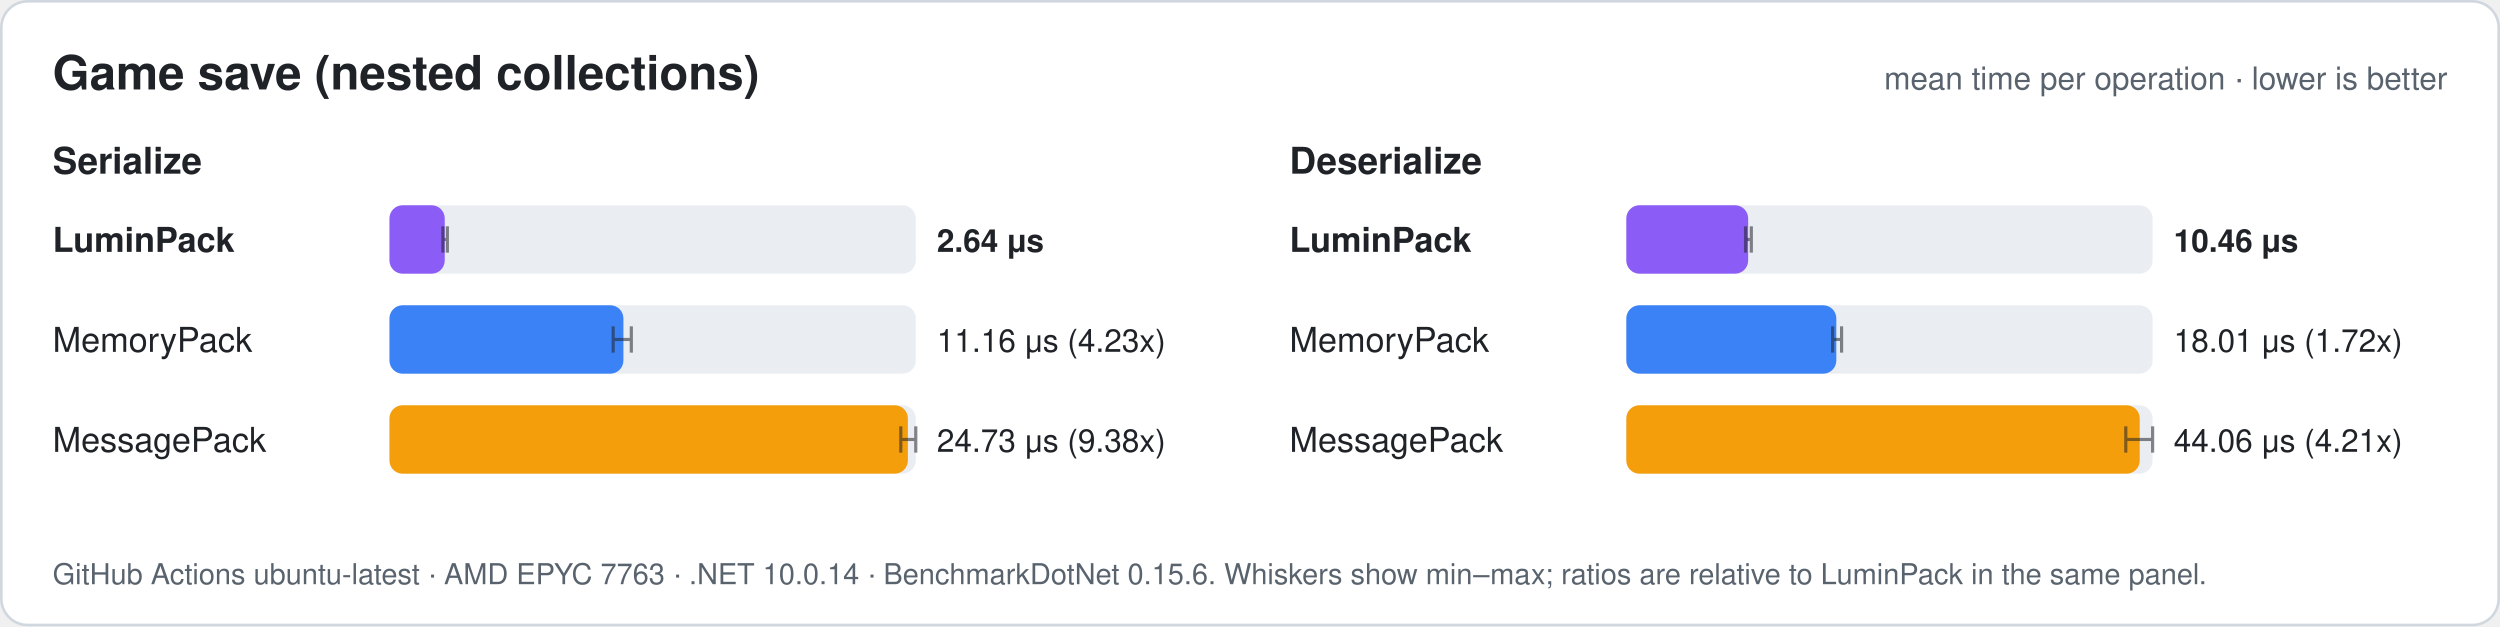
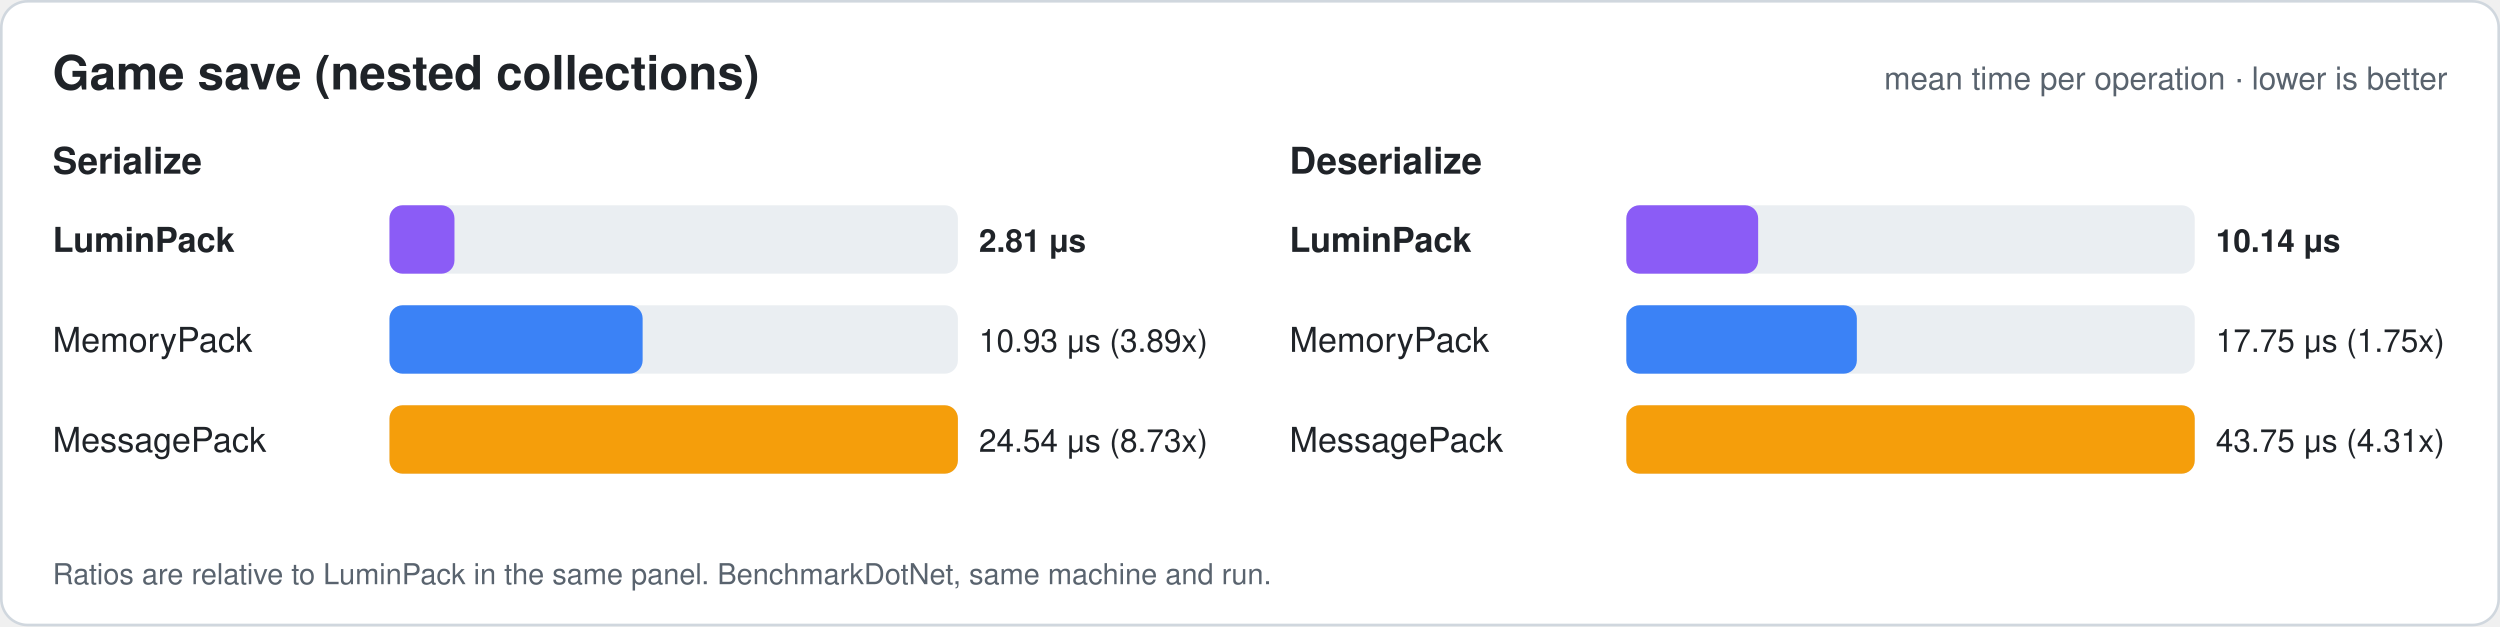
<svg xmlns="http://www.w3.org/2000/svg" width="950" height="238" viewBox="0 0 950 238" font-family="-apple-system,BlinkMacSystemFont,Segoe UI,Helvetica,Arial,sans-serif">
  <rect x="0.5" y="0.5" width="949" height="237" rx="10" fill="#FFFFFF" stroke="#D0D7DE" />
  <text x="20" y="34" font-size="18" font-weight="600" fill="#1F2328">Game save (nested collections)</text>
  <text x="930" y="34" font-size="12" text-anchor="end" fill="#59636E">mean time per operation · lower is better</text>
  <text x="20" y="66" font-size="14" font-weight="600" fill="#1F2328">Serialize</text>
  <text x="20" y="95.7" font-size="13" font-weight="700" fill="#1F2328">LuminPack</text>
-   <rect x="148" y="78" width="200" height="26" rx="5" fill="#EAEEF2" />
-   <rect x="148" y="78" width="21.0" height="26" rx="5" fill="#8B5CF6" />
-   <path d="M168.3 91H170.0M168.3 86V96M170.0 86V96" stroke="#1F2328" stroke-opacity="0.55" stroke-width="1.2" fill="none" />
-   <text x="356" y="95.7" font-size="12" font-weight="700" fill="#1F2328">2.64 μs</text>
+   <rect x="148" y="78" width="216" height="26" rx="5" fill="#EAEEF2" />
+   <rect x="148" y="78" width="24.7" height="26" rx="5" fill="#8B5CF6" />
+   <text x="372" y="95.7" font-size="12" font-weight="700" fill="#1F2328">2.81 μs</text>
  <text x="20" y="133.7" font-size="13" font-weight="400" fill="#1F2328">MemoryPack</text>
-   <rect x="148" y="116" width="200" height="26" rx="5" fill="#EAEEF2" />
-   <rect x="148" y="116" width="88.9" height="26" rx="5" fill="#3B82F6" />
-   <path d="M233.0 129H239.9M233.0 124V134M239.9 124V134" stroke="#1F2328" stroke-opacity="0.55" stroke-width="1.2" fill="none" />
-   <text x="356" y="133.7" font-size="12" font-weight="400" fill="#1F2328">11.16 μs  (4.23x)</text>
+   <rect x="148" y="116" width="216" height="26" rx="5" fill="#EAEEF2" />
+   <rect x="148" y="116" width="96.2" height="26" rx="5" fill="#3B82F6" />
+   <text x="372" y="133.7" font-size="12" font-weight="400" fill="#1F2328">10.93 μs  (3.89x)</text>
  <text x="20" y="171.7" font-size="13" font-weight="400" fill="#1F2328">MessagePack</text>
-   <rect x="148" y="154" width="200" height="26" rx="5" fill="#EAEEF2" />
-   <rect x="148" y="154" width="197.0" height="26" rx="5" fill="#F59E0B" />
-   <path d="M342.3 167H348.0M342.3 162V172M348.0 162V172" stroke="#1F2328" stroke-opacity="0.55" stroke-width="1.2" fill="none" />
-   <text x="356" y="171.7" font-size="12" font-weight="400" fill="#1F2328">24.73 μs  (9.38x)</text>
+   <rect x="148" y="154" width="216" height="26" rx="5" fill="#EAEEF2" />
+   <rect x="148" y="154" width="216.0" height="26" rx="5" fill="#F59E0B" />
+   <text x="372" y="171.7" font-size="12" font-weight="400" fill="#1F2328">24.54 μs  (8.73x)</text>
  <text x="490" y="66" font-size="14" font-weight="600" fill="#1F2328">Deserialize</text>
  <text x="490" y="95.7" font-size="13" font-weight="700" fill="#1F2328">LuminPack</text>
-   <rect x="618" y="78" width="200" height="26" rx="5" fill="#EAEEF2" />
-   <rect x="618" y="78" width="46.3" height="26" rx="5" fill="#8B5CF6" />
-   <path d="M663.3 91H665.5M663.3 86V96M665.5 86V96" stroke="#1F2328" stroke-opacity="0.55" stroke-width="1.2" fill="none" />
-   <text x="826" y="95.7" font-size="12" font-weight="700" fill="#1F2328">10.46 μs</text>
+   <rect x="618" y="78" width="216" height="26" rx="5" fill="#EAEEF2" />
+   <rect x="618" y="78" width="50.1" height="26" rx="5" fill="#8B5CF6" />
+   <text x="842" y="95.7" font-size="12" font-weight="700" fill="#1F2328">10.14 μs</text>
  <text x="490" y="133.7" font-size="13" font-weight="400" fill="#1F2328">MemoryPack</text>
-   <rect x="618" y="116" width="200" height="26" rx="5" fill="#EAEEF2" />
-   <rect x="618" y="116" width="79.8" height="26" rx="5" fill="#3B82F6" />
-   <path d="M696.4 129H699.8M696.4 124V134M699.8 124V134" stroke="#1F2328" stroke-opacity="0.55" stroke-width="1.2" fill="none" />
-   <text x="826" y="133.7" font-size="12" font-weight="400" fill="#1F2328">18.01 μs  (1.72x)</text>
+   <rect x="618" y="116" width="216" height="26" rx="5" fill="#EAEEF2" />
+   <rect x="618" y="116" width="87.6" height="26" rx="5" fill="#3B82F6" />
+   <text x="842" y="133.7" font-size="12" font-weight="400" fill="#1F2328">17.75 μs  (1.75x)</text>
  <text x="490" y="171.7" font-size="13" font-weight="400" fill="#1F2328">MessagePack</text>
-   <rect x="618" y="154" width="200" height="26" rx="5" fill="#EAEEF2" />
-   <rect x="618" y="154" width="195.1" height="26" rx="5" fill="#F59E0B" />
-   <path d="M807.8 167H818.0M807.8 162V172M818.0 162V172" stroke="#1F2328" stroke-opacity="0.55" stroke-width="1.2" fill="none" />
-   <text x="826" y="171.7" font-size="12" font-weight="400" fill="#1F2328">44.06 μs  (4.21x)</text>
-   <text x="20" y="222" font-size="11" fill="#59636E">GitHub Actions ubuntu-latest · AMD EPYC 7763 · .NET 10.0.14 · BenchmarkDotNet 0.15.6. Whiskers show min–max; ratios are relative to LuminPack in the same panel.</text>
+   <rect x="618" y="154" width="216" height="26" rx="5" fill="#EAEEF2" />
+   <rect x="618" y="154" width="216.0" height="26" rx="5" fill="#F59E0B" />
+   <text x="842" y="171.7" font-size="12" font-weight="400" fill="#1F2328">43.75 μs  (4.31x)</text>
+   <text x="20" y="222" font-size="11" fill="#59636E">Ratios are relative to LuminPack in the same panel. BenchmarkDotNet, same machine and run.</text>
</svg>
